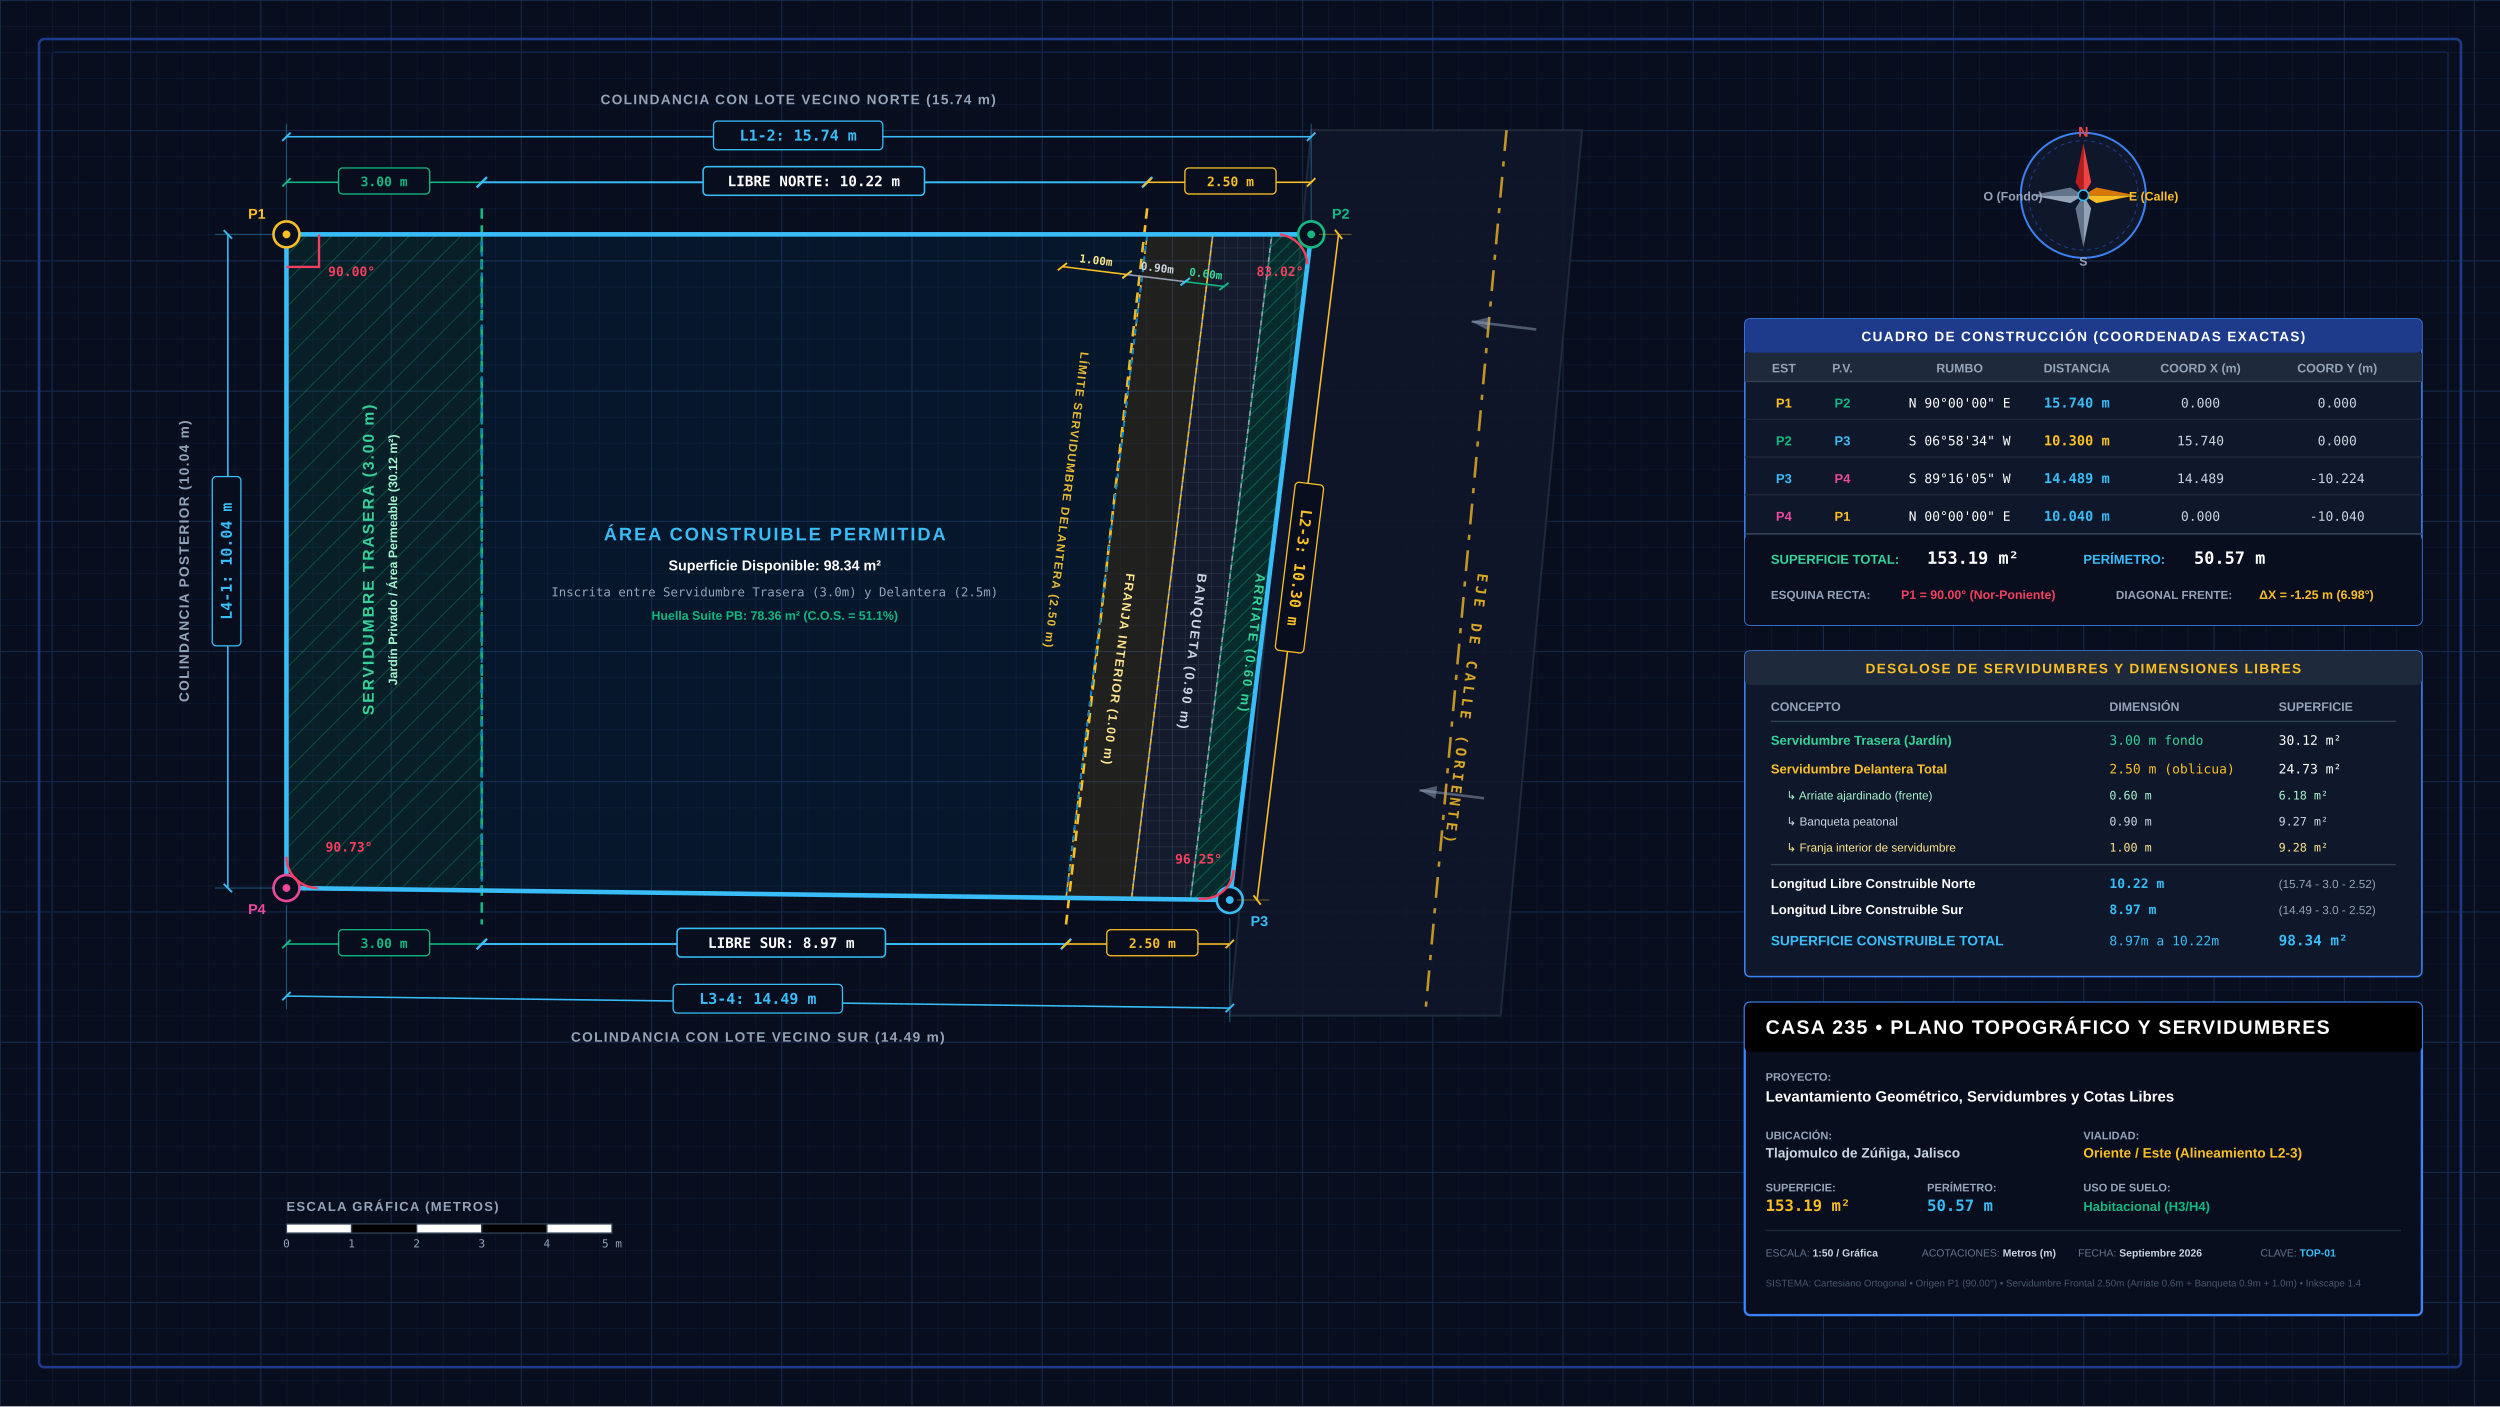
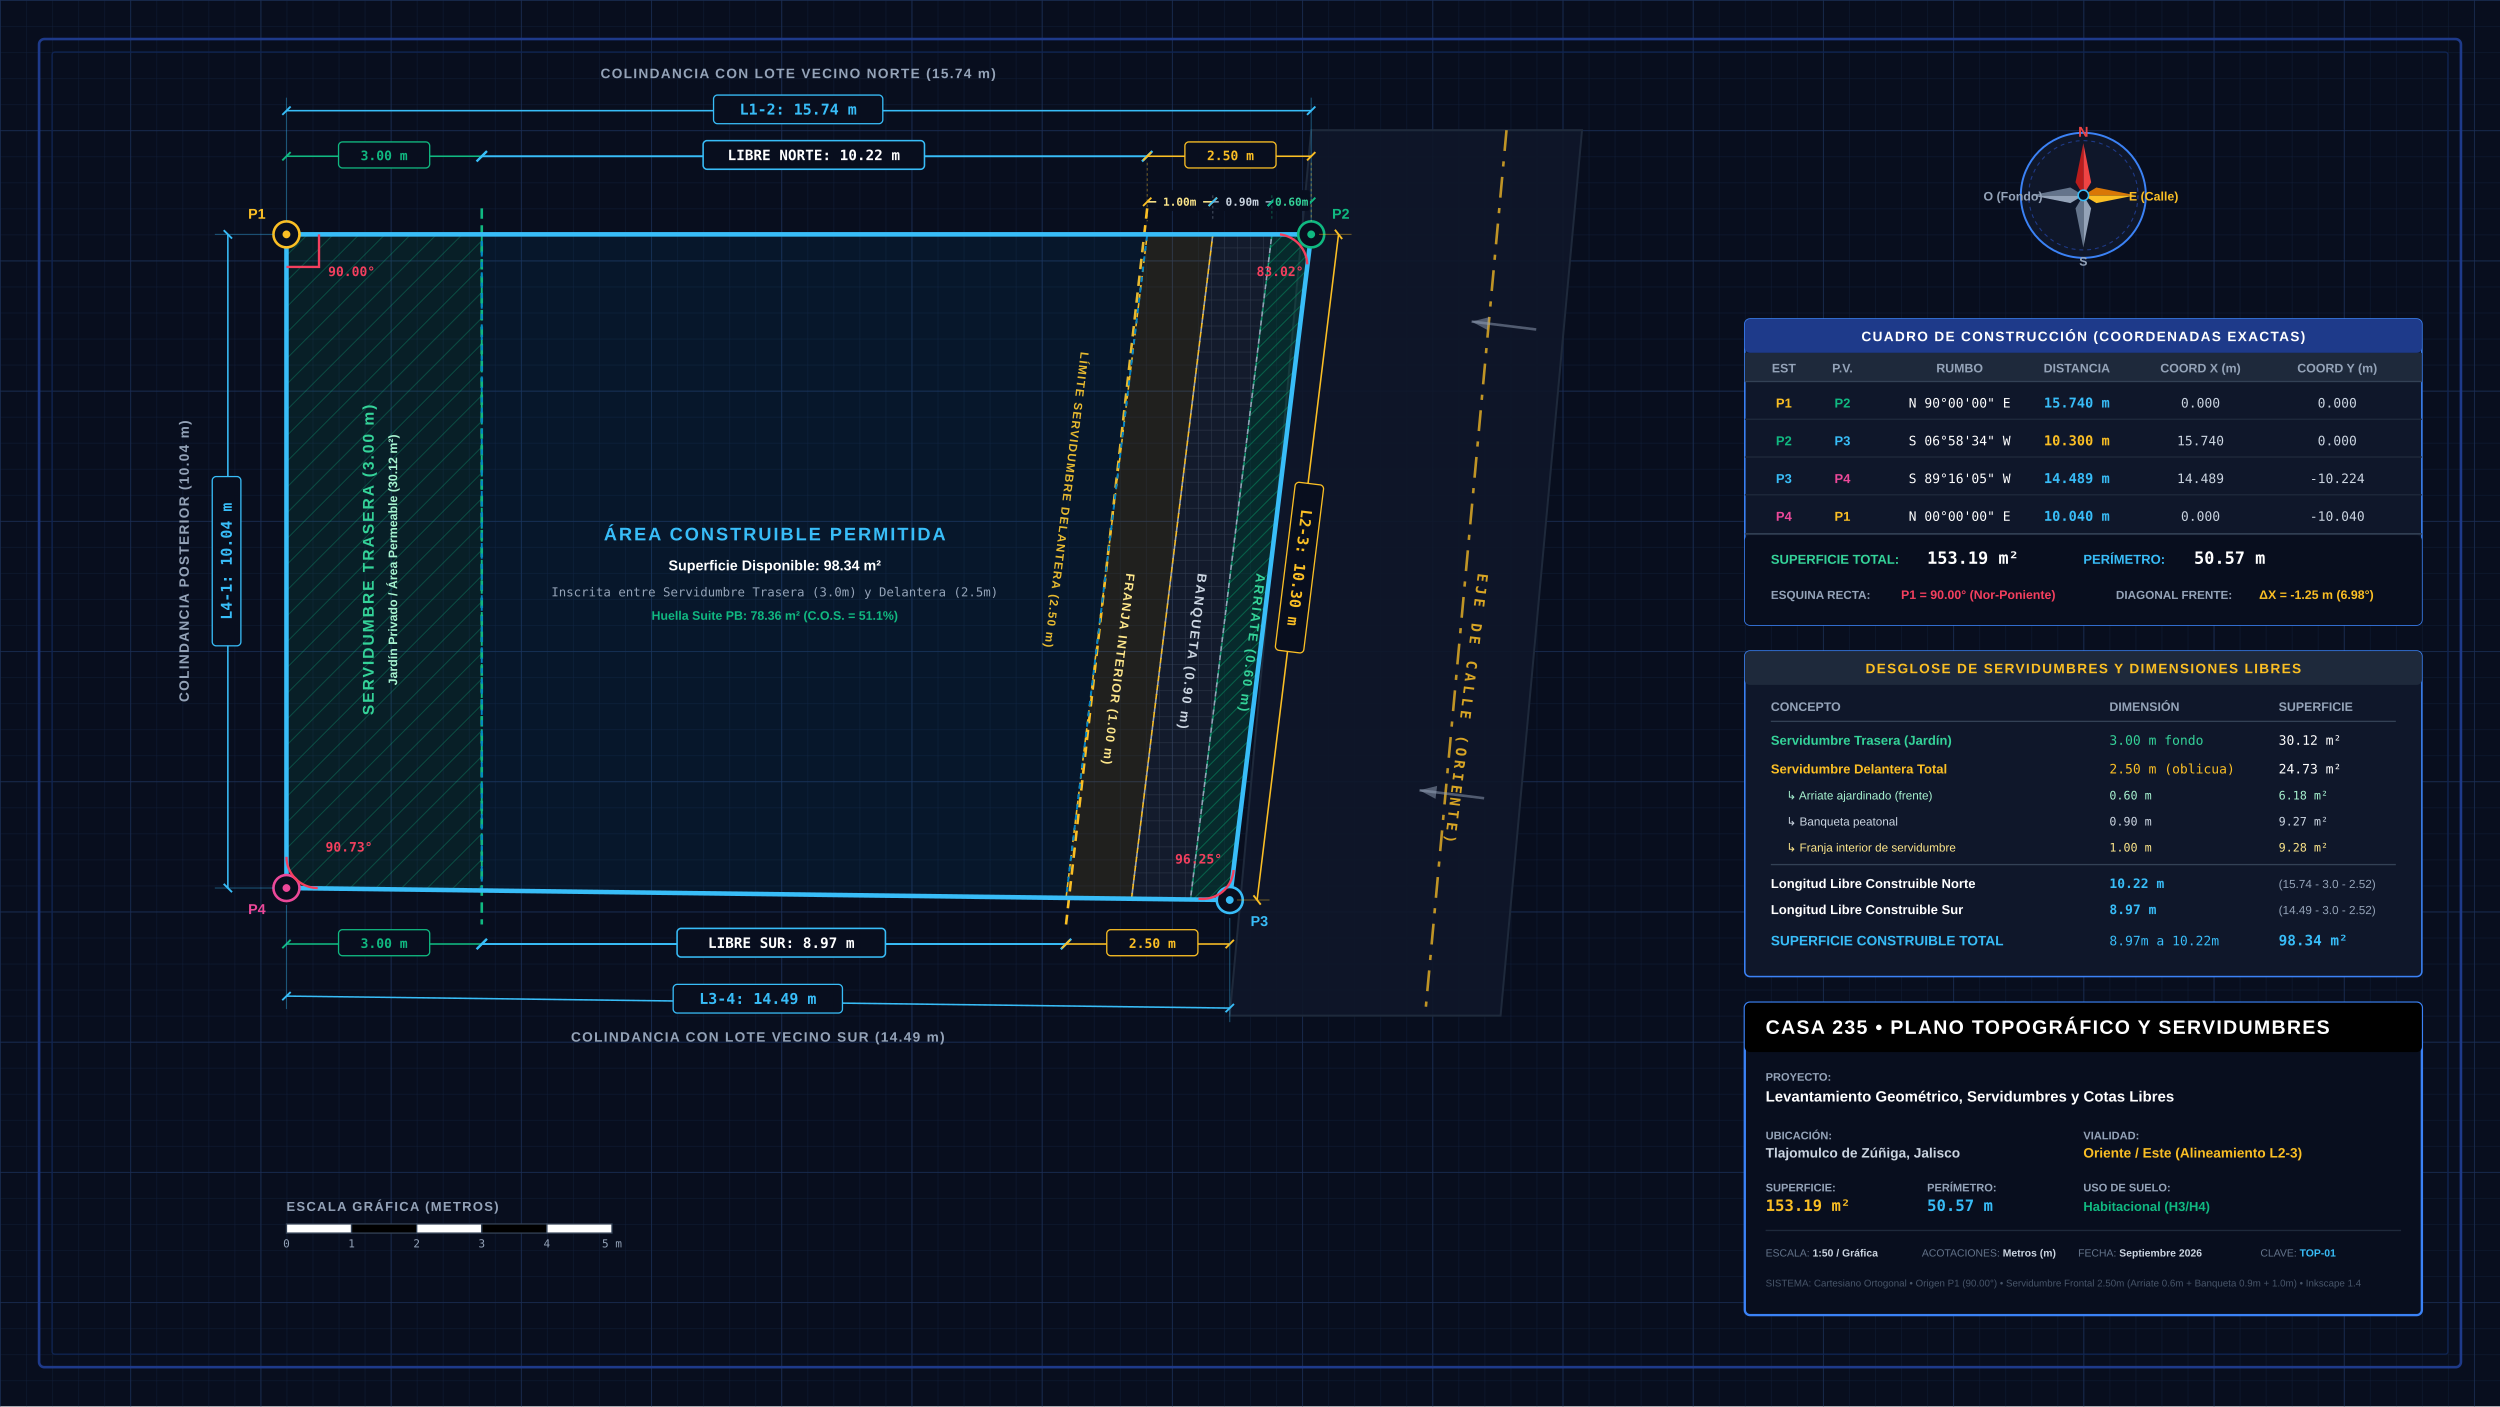
<svg xmlns="http://www.w3.org/2000/svg" version="1.1" id="plano-topografico-casa235-calibrado" viewBox="0 0 1920 1080" width="1920" height="1080" style="font-family: 'Plus Jakarta Sans', 'Segoe UI', Arial, sans-serif;">
  <defs>
    <pattern id="cadGridFine" width="20" height="20" patternUnits="userSpaceOnUse">
      <path d="M 20 0 L 0 0 0 20" fill="none" stroke="#13203c" stroke-width="0.6" />
    </pattern>
    <pattern id="cadGridMajor" width="100" height="100" patternUnits="userSpaceOnUse">
      <path d="M 100 0 L 0 0 0 100" fill="none" stroke="#1c2f57" stroke-width="1" />
    </pattern>
    <pattern id="hatchGreenClean" width="14" height="14" patternTransform="rotate(45 0 0)" patternUnits="userSpaceOnUse">
      <line x1="0" y1="0" x2="0" y2="14" stroke="#10b981" stroke-width="1.2" stroke-opacity="0.35" />
    </pattern>
    <pattern id="hatchArriateClean" width="8" height="8" patternTransform="rotate(45 0 0)" patternUnits="userSpaceOnUse">
      <line x1="0" y1="0" x2="0" y2="8" stroke="#059669" stroke-width="1.5" stroke-opacity="0.6" />
    </pattern>
    <pattern id="hatchBanquetaClean" width="10" height="10" patternUnits="userSpaceOnUse">
      <path d="M 10 0 L 0 0 0 10" fill="none" stroke="#94a3b8" stroke-width="0.8" stroke-opacity="0.4" />
    </pattern>
    <marker id="tickCad" viewBox="0 0 12 12" refX="6" refY="6" markerWidth="8" markerHeight="8" orient="auto">
      <line x1="2" y1="10" x2="10" y2="2" stroke="#38bdf8" stroke-width="1.8" />
    </marker>
    <marker id="tickGold" viewBox="0 0 12 12" refX="6" refY="6" markerWidth="8" markerHeight="8" orient="auto">
      <line x1="2" y1="10" x2="10" y2="2" stroke="#fbbf24" stroke-width="1.8" />
    </marker>
    <marker id="tickGreen" viewBox="0 0 12 12" refX="6" refY="6" markerWidth="8" markerHeight="8" orient="auto">
      <line x1="2" y1="10" x2="10" y2="2" stroke="#10b981" stroke-width="1.8" />
    </marker>
  </defs>
  <g id="layer-grid">
    <rect width="1920" height="1080" fill="#080e1e" />
    <rect width="1920" height="1080" fill="url(#cadGridFine)" />
    <rect width="1920" height="1080" fill="url(#cadGridMajor)" />
    <rect x="30" y="30" width="1860" height="1020" fill="none" stroke="#1e3a8a" stroke-width="2" rx="4" />
    <rect x="40" y="40" width="1840" height="1000" fill="none" stroke="#0f2452" stroke-width="1" rx="2" />
  </g>
  <g id="layer-street">
    <polygon points="1007,100 1215,100 1152.45,780 944.45,780" fill="#0f172a" fill-opacity="0.9" stroke="#1e293b" stroke-width="1.5" />
    <line x1="1157" y1="100" x2="1094.45" y2="780" stroke="#fbbf24" stroke-width="2" stroke-dasharray="16,8,4,8" stroke-opacity="0.75" />
    <text x="1135" y="440" font-size="11" font-weight="900" font-family="'JetBrains Mono', monospace" fill="#fbbf24" fill-opacity="0.85" transform="rotate(97, 1135, 440)" letter-spacing="3">EJE DE CALLE (ORIENTE)</text>
    <g transform="translate(1155, 250) rotate(97)">
      <line x1="0" y1="-25" x2="0" y2="25" stroke="#94a3b8" stroke-width="2" stroke-opacity="0.5" />
      <polygon points="0,25 -5,12 5,12" fill="#94a3b8" fill-opacity="0.5" />
    </g>
    <g transform="translate(1115, 610) rotate(97)">
      <line x1="0" y1="-25" x2="0" y2="25" stroke="#94a3b8" stroke-width="2" stroke-opacity="0.5" />
      <polygon points="0,25 -5,12 5,12" fill="#94a3b8" fill-opacity="0.5" />
    </g>
  </g>
  <g id="layer-front-easement">
    <polygon points="976.80,180 1007.0,180 944.45,691.20 914.25,690.80" fill="url(#hatchArriateClean)" />
    <polygon points="976.80,180 1007.0,180 944.45,691.20 914.25,690.80" fill="#065f46" fill-opacity="0.35" stroke="#10b981" stroke-width="1.2" stroke-dasharray="4,3" />
    <text x="965" y="440" font-size="10" font-weight="900" fill="#34d399" transform="rotate(97, 965, 440)" letter-spacing="1.5">ARRIATE (0.60 m)</text>
    <polygon points="931.45,180 976.80,180 914.25,690.80 869.00,690.25" fill="url(#hatchBanquetaClean)" />
    <polygon points="931.45,180 976.80,180 914.25,690.80 869.00,690.25" fill="#1e293b" fill-opacity="0.5" stroke="#94a3b8" stroke-width="1.2" stroke-dasharray="4,3" />
    <text x="920" y="440" font-size="10" font-weight="900" fill="#cbd5e1" transform="rotate(97, 920, 440)" letter-spacing="1.5">BANQUETA (0.90 m)</text>
    <polygon points="881.05,180 931.45,180 869.00,690.25 818.70,689.60" fill="#fbbf24" fill-opacity="0.1" stroke="#fbbf24" stroke-width="1.2" stroke-dasharray="4,3" />
    <text x="865" y="440" font-size="9.5" font-weight="800" fill="#fde68a" transform="rotate(97, 865, 440)" letter-spacing="1">FRANJA INTERIOR (1.00 m)</text>
    <line x1="881.05" y1="160" x2="818.70" y2="710" stroke="#fbbf24" stroke-width="2" stroke-dasharray="8,5" />
    <text x="830" y="270" font-size="9" font-weight="900" fill="#fbbf24" transform="rotate(97, 830, 270)" letter-spacing="1">LÍMITE SERVIDUMBRE DELANTERA (2.50 m)</text>
  </g>
  <g id="layer-back-easement">
    <polygon points="220,180 370,180 370,683.90 220,682.00" fill="url(#hatchGreenClean)" />
    <polygon points="220,180 370,180 370,683.90 220,682.00" fill="#10b981" fill-opacity="0.1" stroke="#10b981" stroke-width="1.5" stroke-dasharray="6,4" />
    <line x1="370" y1="160" x2="370" y2="710" stroke="#10b981" stroke-width="2" stroke-dasharray="8,5" />
    <g transform="translate(295, 430) rotate(-90)">
      <text x="0" y="-8" font-size="12" font-weight="900" fill="#34d399" text-anchor="middle" letter-spacing="1.5">SERVIDUMBRE TRASERA (3.00 m)</text>
      <text x="0" y="10" font-size="9.5" font-weight="600" fill="#a7f3d0" text-anchor="middle">Jardín Privado / Área Permeable (30.12 m²)</text>
    </g>
  </g>
  <g id="layer-buildable">
    <polygon points="370,180 881.05,180 818.70,689.60 370,683.90" fill="#0284c7" fill-opacity="0.08" stroke="#0284c7" stroke-width="1.5" stroke-dasharray="4,4" />
    <g transform="translate(595, 430)">
      <text x="0" y="-15" font-size="14" font-weight="900" fill="#38bdf8" text-anchor="middle" letter-spacing="1.5">ÁREA CONSTRUIBLE PERMITIDA</text>
      <text x="0" y="8" font-size="11" font-weight="700" fill="#ffffff" text-anchor="middle">Superficie Disponible: 98.34 m²</text>
      <text x="0" y="28" font-size="9.5" font-family="'JetBrains Mono', monospace" fill="#94a3b8" text-anchor="middle">Inscrita entre Servidumbre Trasera (3.0m) y Delantera (2.5m)</text>
      <text x="0" y="46" font-size="9.5" font-weight="700" fill="#10b981" text-anchor="middle">Huella Suite PB: 78.36 m² (C.O.S. = 51.1%)</text>
    </g>
  </g>
  <g id="layer-property-line">
    <polygon points="220,180 1007.0,180 944.45,691.20 220,682.00" fill="none" stroke="#38bdf8" stroke-width="3.5" stroke-linejoin="round" />
    <g transform="translate(220, 180)">
      <circle cx="0" cy="0" r="10" fill="#080e1e" stroke="#fbbf24" stroke-width="2" />
      <circle cx="0" cy="0" r="3" fill="#fbbf24" />
      <text x="-16" y="-12" font-size="11" font-weight="900" fill="#fbbf24" text-anchor="end">P1</text>
      <path d="M 0 25 L 25 25 L 25 0" fill="none" stroke="#f43f5e" stroke-width="1.8" />
      <text x="32" y="32" font-size="10" font-weight="900" font-family="'JetBrains Mono', monospace" fill="#f43f5e">90.00°</text>
    </g>
    <g transform="translate(1007.0, 180)">
      <circle cx="0" cy="0" r="10" fill="#080e1e" stroke="#10b981" stroke-width="2" />
      <circle cx="0" cy="0" r="3" fill="#10b981" />
      <text x="16" y="-12" font-size="11" font-weight="900" fill="#10b981">P2</text>
      <path d="M -24 0 A 24 24 0 0 1 -3 23" fill="none" stroke="#f43f5e" stroke-width="1.8" />
      <text x="-42" y="32" font-size="10" font-weight="900" font-family="'JetBrains Mono', monospace" fill="#f43f5e">83.02°</text>
    </g>
    <g transform="translate(944.45, 691.20)">
      <circle cx="0" cy="0" r="10" fill="#080e1e" stroke="#38bdf8" stroke-width="2" />
      <circle cx="0" cy="0" r="3" fill="#38bdf8" />
      <text x="16" y="20" font-size="11" font-weight="900" fill="#38bdf8">P3</text>
      <path d="M 3 -23 A 24 24 0 0 1 -24 -1" fill="none" stroke="#f43f5e" stroke-width="1.8" />
      <text x="-42" y="-28" font-size="10" font-weight="900" font-family="'JetBrains Mono', monospace" fill="#f43f5e">96.25°</text>
    </g>
    <g transform="translate(220, 682.00)">
      <circle cx="0" cy="0" r="10" fill="#080e1e" stroke="#ec4899" stroke-width="2" />
      <circle cx="0" cy="0" r="3" fill="#ec4899" />
      <text x="-16" y="20" font-size="11" font-weight="900" fill="#ec4899" text-anchor="end">P4</text>
      <path d="M 24 0 A 24 24 0 0 1 0 -24" fill="none" stroke="#f43f5e" stroke-width="1.8" />
      <text x="30" y="-28" font-size="10" font-weight="900" font-family="'JetBrains Mono', monospace" fill="#f43f5e">90.73°</text>
    </g>
  </g>
  <g id="layer-dimensions">
-     <line x1="220" y1="105" x2="1007" y2="105" stroke="#38bdf8" stroke-width="1.2" marker-start="url(#tickCad)" marker-end="url(#tickCad)" />
-     <line x1="220" y1="170" x2="220" y2="95" stroke="#38bdf8" stroke-width="0.8" stroke-opacity="0.4" />
-     <line x1="1007" y1="170" x2="1007" y2="95" stroke="#38bdf8" stroke-width="0.8" stroke-opacity="0.4" />
-     <rect x="548" y="93" width="130" height="22" rx="3" fill="#080e1e" stroke="#38bdf8" stroke-width="1" />
-     <text x="613" y="108" font-size="11.5" font-weight="900" font-family="'JetBrains Mono', monospace" fill="#38bdf8" text-anchor="middle">L1-2: 15.74 m</text>
-     <text x="613" y="80" font-size="10.5" font-weight="700" fill="#94a3b8" text-anchor="middle" letter-spacing="1">COLINDANCIA CON LOTE VECINO NORTE (15.74 m)</text>
-     <g transform="translate(0, 140)">
+     <line x1="220" y1="85" x2="1007" y2="85" stroke="#38bdf8" stroke-width="1.2" marker-start="url(#tickCad)" marker-end="url(#tickCad)" />
+     <line x1="220" y1="170" x2="220" y2="75" stroke="#38bdf8" stroke-width="0.8" stroke-opacity="0.4" />
+     <line x1="1007" y1="170" x2="1007" y2="75" stroke="#38bdf8" stroke-width="0.8" stroke-opacity="0.4" />
+     <rect x="548" y="73" width="130" height="22" rx="3" fill="#080e1e" stroke="#38bdf8" stroke-width="1" />
+     <text x="613" y="88" font-size="11.5" font-weight="900" font-family="'JetBrains Mono', monospace" fill="#38bdf8" text-anchor="middle">L1-2: 15.74 m</text>
+     <text x="613" y="60" font-size="10.5" font-weight="700" fill="#94a3b8" text-anchor="middle" letter-spacing="1">COLINDANCIA CON LOTE VECINO NORTE (15.74 m)</text>
+     <g transform="translate(0, 120)">
      <line x1="220" y1="0" x2="370" y2="0" stroke="#10b981" stroke-width="1.2" marker-start="url(#tickGreen)" marker-end="url(#tickGreen)" />
      <rect x="260" y="-11" width="70" height="20" rx="3" fill="#080e1e" stroke="#10b981" stroke-width="1" />
      <text x="295" y="3" font-size="10" font-weight="900" font-family="'JetBrains Mono', monospace" fill="#10b981" text-anchor="middle">3.00 m</text>
      <line x1="370" y1="0" x2="881.05" y2="0" stroke="#38bdf8" stroke-width="1.5" marker-start="url(#tickCad)" marker-end="url(#tickCad)" />
      <rect x="540" y="-12" width="170" height="22" rx="3" fill="#080e1e" stroke="#38bdf8" stroke-width="1.2" />
      <text x="625" y="3" font-size="11" font-weight="900" font-family="'JetBrains Mono', monospace" fill="#ffffff" text-anchor="middle">LIBRE NORTE: 10.22 m</text>
      <line x1="881.05" y1="0" x2="1007" y2="0" stroke="#fbbf24" stroke-width="1.2" marker-start="url(#tickGold)" marker-end="url(#tickGold)" />
      <rect x="910" y="-11" width="70" height="20" rx="3" fill="#080e1e" stroke="#fbbf24" stroke-width="1" />
      <text x="945" y="3" font-size="10" font-weight="900" font-family="'JetBrains Mono', monospace" fill="#fbbf24" text-anchor="middle">2.50 m</text>
+     </g>
+     <g transform="translate(0, 155)">
+       <line x1="881.05" y1="-30" x2="881.05" y2="15" stroke="#fbbf24" stroke-width="0.7" stroke-dasharray="2,2" stroke-opacity="0.5" />
+       <line x1="931.45" y1="-5" x2="931.45" y2="15" stroke="#94a3b8" stroke-width="0.7" stroke-dasharray="2,2" stroke-opacity="0.5" />
+       <line x1="976.80" y1="-5" x2="976.80" y2="15" stroke="#10b981" stroke-width="0.7" stroke-dasharray="2,2" stroke-opacity="0.5" />
+       <line x1="1007.00" y1="-30" x2="1007.00" y2="15" stroke="#fbbf24" stroke-width="0.7" stroke-dasharray="2,2" stroke-opacity="0.5" />
+       <line x1="881.05" y1="0" x2="931.45" y2="0" stroke="#fde68a" stroke-width="1.2" marker-start="url(#tickGold)" marker-end="url(#tickGold)" />
+       <rect x="888" y="-9" width="36" height="16" rx="2" fill="#080e1e" />
+       <text x="906" y="3" font-size="8.5" font-weight="900" font-family="'JetBrains Mono', monospace" fill="#fde68a" text-anchor="middle">1.00m</text>
+       <line x1="931.45" y1="0" x2="976.80" y2="0" stroke="#94a3b8" stroke-width="1.2" marker-start="url(#tickCad)" marker-end="url(#tickCad)" />
+       <rect x="936" y="-9" width="36" height="16" rx="2" fill="#080e1e" />
+       <text x="954" y="3" font-size="8.5" font-weight="900" font-family="'JetBrains Mono', monospace" fill="#cbd5e1" text-anchor="middle">0.90m</text>
+       <line x1="976.80" y1="0" x2="1007.00" y2="0" stroke="#10b981" stroke-width="1.2" marker-start="url(#tickGreen)" marker-end="url(#tickGreen)" />
+       <rect x="978" y="-9" width="28" height="16" rx="2" fill="#080e1e" />
+       <text x="992" y="3" font-size="8.5" font-weight="900" font-family="'JetBrains Mono', monospace" fill="#34d399" text-anchor="middle">0.60m</text>
    </g>
    <g transform="translate(0, 725)">
      <line x1="220" y1="0" x2="370" y2="0" stroke="#10b981" stroke-width="1.2" marker-start="url(#tickGreen)" marker-end="url(#tickGreen)" />
      <rect x="260" y="-11" width="70" height="20" rx="3" fill="#080e1e" stroke="#10b981" stroke-width="1" />
      <text x="295" y="3" font-size="10" font-weight="900" font-family="'JetBrains Mono', monospace" fill="#10b981" text-anchor="middle">3.00 m</text>
      <line x1="370" y1="0" x2="818.70" y2="0" stroke="#38bdf8" stroke-width="1.5" marker-start="url(#tickCad)" marker-end="url(#tickCad)" />
      <rect x="520" y="-12" width="160" height="22" rx="3" fill="#080e1e" stroke="#38bdf8" stroke-width="1.2" />
      <text x="600" y="3" font-size="11" font-weight="900" font-family="'JetBrains Mono', monospace" fill="#ffffff" text-anchor="middle">LIBRE SUR: 8.97 m</text>
      <line x1="818.70" y1="0" x2="944.45" y2="0" stroke="#fbbf24" stroke-width="1.2" marker-start="url(#tickGold)" marker-end="url(#tickGold)" />
      <rect x="850" y="-11" width="70" height="20" rx="3" fill="#080e1e" stroke="#fbbf24" stroke-width="1" />
      <text x="885" y="3" font-size="10" font-weight="900" font-family="'JetBrains Mono', monospace" fill="#fbbf24" text-anchor="middle">2.50 m</text>
    </g>
    <line x1="220" y1="765" x2="944.45" y2="774.2" stroke="#38bdf8" stroke-width="1.2" marker-start="url(#tickCad)" marker-end="url(#tickCad)" />
    <line x1="220" y1="695" x2="220" y2="775" stroke="#38bdf8" stroke-width="0.8" stroke-opacity="0.4" />
    <line x1="944.45" y1="705" x2="944.45" y2="785" stroke="#38bdf8" stroke-width="0.8" stroke-opacity="0.4" />
    <rect x="517" y="756" width="130" height="22" rx="3" fill="#080e1e" stroke="#38bdf8" stroke-width="1" />
    <text x="582" y="771" font-size="11.5" font-weight="900" font-family="'JetBrains Mono', monospace" fill="#38bdf8" text-anchor="middle">L3-4: 14.49 m</text>
    <text x="582" y="800" font-size="10.5" font-weight="700" fill="#94a3b8" text-anchor="middle" letter-spacing="1">COLINDANCIA CON LOTE VECINO SUR (14.49 m)</text>
    <line x1="175" y1="180" x2="175" y2="682.00" stroke="#38bdf8" stroke-width="1.2" marker-start="url(#tickCad)" marker-end="url(#tickCad)" />
    <line x1="210" y1="180" x2="165" y2="180" stroke="#38bdf8" stroke-width="0.8" stroke-opacity="0.4" />
    <line x1="210" y1="682.00" x2="165" y2="682.00" stroke="#38bdf8" stroke-width="0.8" stroke-opacity="0.4" />
    <rect x="110" y="419" width="130" height="22" rx="3" fill="#080e1e" stroke="#38bdf8" stroke-width="1" transform="rotate(-90, 175, 431)" />
    <text x="175" y="434" font-size="11.5" font-weight="900" font-family="'JetBrains Mono', monospace" fill="#38bdf8" text-anchor="middle" transform="rotate(-90, 175, 431)">L4-1: 10.04 m</text>
    <text x="145" y="431" font-size="10.5" font-weight="700" fill="#94a3b8" text-anchor="middle" transform="rotate(-90, 145, 431)" letter-spacing="1">COLINDANCIA POSTERIOR (10.04 m)</text>
    <line x1="1028" y1="180" x2="965.45" y2="691.20" stroke="#fbbf24" stroke-width="1.2" marker-start="url(#tickGold)" marker-end="url(#tickGold)" />
    <line x1="1013" y1="180" x2="1038" y2="180" stroke="#fbbf24" stroke-width="0.8" stroke-opacity="0.4" />
    <line x1="950" y1="691.20" x2="975" y2="691.20" stroke="#fbbf24" stroke-width="0.8" stroke-opacity="0.4" />
    <rect x="932" y="423.8" width="130" height="22" rx="3" fill="#080e1e" stroke="#fbbf24" stroke-width="1" transform="rotate(97, 997, 435.8)" />
    <text x="997" y="438.8" font-size="11.5" font-weight="900" font-family="'JetBrains Mono', monospace" fill="#fbbf24" text-anchor="middle" transform="rotate(97, 997, 435.8)">L2-3: 10.30 m</text>
-     <g transform="translate(940, 220) rotate(7)">
-       <line x1="0" y1="0" x2="-30" y2="0" stroke="#10b981" stroke-width="1.2" marker-start="url(#tickGreen)" marker-end="url(#tickGreen)" />
-       <text x="-15" y="-5" font-size="8.5" font-weight="900" font-family="'JetBrains Mono', monospace" fill="#34d399" text-anchor="middle">0.60m</text>
-       <line x1="-30" y1="0" x2="-75" y2="0" stroke="#94a3b8" stroke-width="1.2" marker-start="url(#tickCad)" marker-end="url(#tickCad)" />
-       <text x="-52.5" y="-5" font-size="8.5" font-weight="900" font-family="'JetBrains Mono', monospace" fill="#cbd5e1" text-anchor="middle">0.90m</text>
-       <line x1="-75" y1="0" x2="-125" y2="0" stroke="#fbbf24" stroke-width="1.2" marker-start="url(#tickGold)" marker-end="url(#tickGold)" />
-       <text x="-100" y="-5" font-size="8.5" font-weight="900" font-family="'JetBrains Mono', monospace" fill="#fde68a" text-anchor="middle">1.00m</text>
-     </g>
  </g>
  <g id="layer-titleblock">
    <g transform="translate(1600, 150)">
      <circle cx="0" cy="0" r="48" fill="#0f172a" stroke="#3b82f6" stroke-width="1.5" />
      <circle cx="0" cy="0" r="42" fill="none" stroke="#1e3a8a" stroke-width="0.8" stroke-dasharray="3,3" />
      <polygon points="0,-40 6,-10 0,0" fill="#ef4444" />
      <polygon points="0,-40 -6,-10 0,0" fill="#b91c1c" />
      <polygon points="0,40 6,10 0,0" fill="#94a3b8" />
      <polygon points="0,40 -6,10 0,0" fill="#64748b" />
      <polygon points="40,0 10,6 0,0" fill="#fbbf24" />
      <polygon points="40,0 10,-6 0,0" fill="#d97706" />
      <polygon points="-40,0 -10,6 0,0" fill="#94a3b8" />
      <polygon points="-40,0 -10,-6 0,0" fill="#64748b" />
      <circle cx="0" cy="0" r="4" fill="#080e1e" stroke="#38bdf8" stroke-width="1.2" />
      <text x="0" y="-45" font-size="11" font-weight="900" fill="#ef4444" text-anchor="middle">N</text>
      <text x="0" y="54" font-size="9.5" font-weight="800" fill="#94a3b8" text-anchor="middle">S</text>
      <text x="54" y="4" font-size="9.5" font-weight="900" fill="#fbbf24" text-anchor="middle">E (Calle)</text>
      <text x="-54" y="4" font-size="9.5" font-weight="800" fill="#94a3b8" text-anchor="middle">O (Fondo)</text>
    </g>
    <g transform="translate(1340, 245)">
      <rect x="0" y="0" width="520" height="235" rx="4" fill="#0f172a" stroke="#3b82f6" stroke-width="1.2" />
      <rect x="0" y="0" width="520" height="26" rx="4" fill="#1e3a8a" />
      <text x="260" y="17" font-size="10.5" font-weight="900" fill="#ffffff" text-anchor="middle" letter-spacing="1">CUADRO DE CONSTRUCCIÓN (COORDENADAS EXACTAS)</text>
      <rect x="0" y="26" width="520" height="22" fill="#1e293b" />
      <text x="30" y="41" font-size="9.5" font-weight="800" fill="#94a3b8" text-anchor="middle">EST</text>
      <text x="75" y="41" font-size="9.5" font-weight="800" fill="#94a3b8" text-anchor="middle">P.V.</text>
      <text x="165" y="41" font-size="9.5" font-weight="800" fill="#94a3b8" text-anchor="middle">RUMBO</text>
      <text x="255" y="41" font-size="9.5" font-weight="800" fill="#94a3b8" text-anchor="middle">DISTANCIA</text>
      <text x="350" y="41" font-size="9.5" font-weight="800" fill="#94a3b8" text-anchor="middle">COORD X (m)</text>
      <text x="455" y="41" font-size="9.5" font-weight="800" fill="#94a3b8" text-anchor="middle">COORD Y (m)</text>
      <line x1="0" y1="48" x2="520" y2="48" stroke="#334155" stroke-width="1" />
      <text x="30" y="68" font-size="10" font-weight="900" fill="#fbbf24" text-anchor="middle">P1</text>
      <text x="75" y="68" font-size="10" font-weight="900" fill="#10b981" text-anchor="middle">P2</text>
      <text x="165" y="68" font-size="10" font-family="'JetBrains Mono', monospace" fill="#ffffff" text-anchor="middle">N 90°00'00" E</text>
      <text x="255" y="68" font-size="10.5" font-weight="800" font-family="'JetBrains Mono', monospace" fill="#38bdf8" text-anchor="middle">15.740 m</text>
      <text x="350" y="68" font-size="10" font-family="'JetBrains Mono', monospace" fill="#cbd5e1" text-anchor="middle">0.000</text>
      <text x="455" y="68" font-size="10" font-family="'JetBrains Mono', monospace" fill="#cbd5e1" text-anchor="middle">0.000</text>
      <line x1="0" y1="77" x2="520" y2="77" stroke="#1e293b" stroke-width="1" />
      <text x="30" y="97" font-size="10" font-weight="900" fill="#10b981" text-anchor="middle">P2</text>
      <text x="75" y="97" font-size="10" font-weight="900" fill="#38bdf8" text-anchor="middle">P3</text>
      <text x="165" y="97" font-size="10" font-family="'JetBrains Mono', monospace" fill="#ffffff" text-anchor="middle">S 06°58'34" W</text>
      <text x="255" y="97" font-size="10.5" font-weight="800" font-family="'JetBrains Mono', monospace" fill="#fbbf24" text-anchor="middle">10.300 m</text>
      <text x="350" y="97" font-size="10" font-family="'JetBrains Mono', monospace" fill="#cbd5e1" text-anchor="middle">15.740</text>
      <text x="455" y="97" font-size="10" font-family="'JetBrains Mono', monospace" fill="#cbd5e1" text-anchor="middle">0.000</text>
      <line x1="0" y1="106" x2="520" y2="106" stroke="#1e293b" stroke-width="1" />
      <text x="30" y="126" font-size="10" font-weight="900" fill="#38bdf8" text-anchor="middle">P3</text>
      <text x="75" y="126" font-size="10" font-weight="900" fill="#ec4899" text-anchor="middle">P4</text>
      <text x="165" y="126" font-size="10" font-family="'JetBrains Mono', monospace" fill="#ffffff" text-anchor="middle">S 89°16'05" W</text>
      <text x="255" y="126" font-size="10.5" font-weight="800" font-family="'JetBrains Mono', monospace" fill="#38bdf8" text-anchor="middle">14.489 m</text>
      <text x="350" y="126" font-size="10" font-family="'JetBrains Mono', monospace" fill="#cbd5e1" text-anchor="middle">14.489</text>
      <text x="455" y="126" font-size="10" font-family="'JetBrains Mono', monospace" fill="#cbd5e1" text-anchor="middle">-10.224</text>
      <line x1="0" y1="135" x2="520" y2="135" stroke="#1e293b" stroke-width="1" />
      <text x="30" y="155" font-size="10" font-weight="900" fill="#ec4899" text-anchor="middle">P4</text>
      <text x="75" y="155" font-size="10" font-weight="900" fill="#fbbf24" text-anchor="middle">P1</text>
      <text x="165" y="155" font-size="10" font-family="'JetBrains Mono', monospace" fill="#ffffff" text-anchor="middle">N 00°00'00" E</text>
      <text x="255" y="155" font-size="10.5" font-weight="800" font-family="'JetBrains Mono', monospace" fill="#38bdf8" text-anchor="middle">10.040 m</text>
      <text x="350" y="155" font-size="10" font-family="'JetBrains Mono', monospace" fill="#cbd5e1" text-anchor="middle">0.000</text>
      <text x="455" y="155" font-size="10" font-family="'JetBrains Mono', monospace" fill="#cbd5e1" text-anchor="middle">-10.040</text>
      <line x1="0" y1="165" x2="520" y2="165" stroke="#334155" stroke-width="1.2" />
      <rect x="0" y="166" width="520" height="69" fill="#080e1e" rx="4" />
      <text x="20" y="188" font-size="10" font-weight="900" fill="#34d399">SUPERFICIE TOTAL:</text>
      <text x="140" y="188" font-size="13" font-weight="900" font-family="'JetBrains Mono', monospace" fill="#ffffff">153.19 m²</text>
      <text x="260" y="188" font-size="10" font-weight="900" fill="#38bdf8">PERÍMETRO:</text>
      <text x="345" y="188" font-size="13" font-weight="900" font-family="'JetBrains Mono', monospace" fill="#ffffff">50.57 m</text>
      <text x="20" y="215" font-size="9" font-weight="700" fill="#94a3b8">ESQUINA RECTA:</text>
      <text x="120" y="215" font-size="9.5" font-weight="800" fill="#f43f5e">P1 = 90.00° (Nor-Poniente)</text>
      <text x="285" y="215" font-size="9" font-weight="700" fill="#94a3b8">DIAGONAL FRENTE:</text>
      <text x="395" y="215" font-size="9.5" font-weight="800" fill="#fbbf24">ΔX = -1.25 m (6.98°)</text>
    </g>
    <g transform="translate(1340, 500)">
      <rect x="0" y="0" width="520" height="250" rx="4" fill="#0f172a" stroke="#3b82f6" stroke-width="1.2" />
      <rect x="0" y="0" width="520" height="26" rx="4" fill="#1e293b" />
      <text x="260" y="17" font-size="10.5" font-weight="900" fill="#fbbf24" text-anchor="middle" letter-spacing="1">DESGLOSE DE SERVIDUMBRES Y DIMENSIONES LIBRES</text>
      <g transform="translate(20, 46)">
        <text x="0" y="0" font-size="9.5" font-weight="800" fill="#94a3b8">CONCEPTO</text>
        <text x="260" y="0" font-size="9.5" font-weight="800" fill="#94a3b8">DIMENSIÓN</text>
        <text x="390" y="0" font-size="9.5" font-weight="800" fill="#94a3b8">SUPERFICIE</text>
        <line x1="0" y1="8" x2="480" y2="8" stroke="#334155" stroke-width="1" />
        <text x="0" y="26" font-size="10" font-weight="700" fill="#34d399">Servidumbre Trasera (Jardín)</text>
        <text x="260" y="26" font-size="10" font-family="'JetBrains Mono', monospace" fill="#34d399">3.00 m fondo</text>
        <text x="390" y="26" font-size="10" font-family="'JetBrains Mono', monospace" fill="#ffffff">30.12 m²</text>
        <text x="0" y="48" font-size="10" font-weight="700" fill="#fbbf24">Servidumbre Delantera Total</text>
        <text x="260" y="48" font-size="10" font-family="'JetBrains Mono', monospace" fill="#fbbf24">2.50 m (oblicua)</text>
        <text x="390" y="48" font-size="10" font-family="'JetBrains Mono', monospace" fill="#ffffff">24.73 m²</text>
        <text x="12" y="68" font-size="9" fill="#a7f3d0">↳ Arriate ajardinado (frente)</text>
        <text x="260" y="68" font-size="9" font-family="'JetBrains Mono', monospace" fill="#a7f3d0">0.60 m</text>
        <text x="390" y="68" font-size="9" font-family="'JetBrains Mono', monospace" fill="#a7f3d0">6.18 m²</text>
        <text x="12" y="88" font-size="9" fill="#cbd5e1">↳ Banqueta peatonal</text>
        <text x="260" y="88" font-size="9" font-family="'JetBrains Mono', monospace" fill="#cbd5e1">0.90 m</text>
        <text x="390" y="88" font-size="9" font-family="'JetBrains Mono', monospace" fill="#cbd5e1">9.27 m²</text>
        <text x="12" y="108" font-size="9" fill="#fde68a">↳ Franja interior de servidumbre</text>
        <text x="260" y="108" font-size="9" font-family="'JetBrains Mono', monospace" fill="#fde68a">1.00 m</text>
        <text x="390" y="108" font-size="9" font-family="'JetBrains Mono', monospace" fill="#fde68a">9.28 m²</text>
        <line x1="0" y1="118" x2="480" y2="118" stroke="#334155" stroke-width="1" />
        <text x="0" y="136" font-size="10" font-weight="800" fill="#ffffff">Longitud Libre Construible Norte</text>
        <text x="260" y="136" font-size="10" font-weight="900" font-family="'JetBrains Mono', monospace" fill="#38bdf8">10.22 m</text>
        <text x="390" y="136" font-size="9" fill="#94a3b8">(15.74 - 3.0 - 2.52)</text>
        <text x="0" y="156" font-size="10" font-weight="800" fill="#ffffff">Longitud Libre Construible Sur</text>
        <text x="260" y="156" font-size="10" font-weight="900" font-family="'JetBrains Mono', monospace" fill="#38bdf8">8.97 m</text>
        <text x="390" y="156" font-size="9" fill="#94a3b8">(14.49 - 3.0 - 2.52)</text>
        <text x="0" y="180" font-size="10.5" font-weight="900" fill="#38bdf8">SUPERFICIE CONSTRUIBLE TOTAL</text>
        <text x="260" y="180" font-size="10" font-family="'JetBrains Mono', monospace" fill="#38bdf8">8.97m a 10.22m</text>
        <text x="390" y="180" font-size="11" font-weight="900" font-family="'JetBrains Mono', monospace" fill="#38bdf8">98.34 m²</text>
      </g>
    </g>
    <g transform="translate(1340, 770)">
      <rect x="0" y="0" width="520" height="240" rx="4" fill="#080e1e" stroke="#3b82f6" stroke-width="1.8" />
      <rect x="0" y="0" width="520" height="38" rx="4" fill="linear-gradient(90deg, #1d4ed8, #0284c7)" />
      <text x="16" y="24" font-size="15" font-weight="900" fill="#ffffff" letter-spacing="1">CASA 235 • PLANO TOPOGRÁFICO Y SERVIDUMBRES</text>
      <g transform="translate(16, 60)">
        <text x="0" y="0" font-size="8.5" font-weight="700" fill="#94a3b8">PROYECTO:</text>
        <text x="0" y="16" font-size="11.5" font-weight="900" fill="#ffffff">Levantamiento Geométrico, Servidumbres y Cotas Libres</text>
      </g>
      <g transform="translate(16, 105)">
        <text x="0" y="0" font-size="8.5" font-weight="700" fill="#94a3b8">UBICACIÓN:</text>
        <text x="0" y="14" font-size="10.5" font-weight="800" fill="#cbd5e1">Tlajomulco de Zúñiga, Jalisco</text>
      </g>
      <g transform="translate(260, 105)">
        <text x="0" y="0" font-size="8.5" font-weight="700" fill="#94a3b8">VIALIDAD:</text>
        <text x="0" y="14" font-size="10.5" font-weight="800" fill="#fbbf24">Oriente / Este (Alineamiento L2-3)</text>
      </g>
      <g transform="translate(16, 145)">
        <text x="0" y="0" font-size="8.5" font-weight="700" fill="#94a3b8">SUPERFICIE:</text>
        <text x="0" y="15" font-size="12" font-weight="900" font-family="'JetBrains Mono', monospace" fill="#fbbf24">153.19 m²</text>
      </g>
      <g transform="translate(140, 145)">
        <text x="0" y="0" font-size="8.5" font-weight="700" fill="#94a3b8">PERÍMETRO:</text>
        <text x="0" y="15" font-size="12" font-weight="900" font-family="'JetBrains Mono', monospace" fill="#38bdf8">50.57 m</text>
      </g>
      <g transform="translate(260, 145)">
        <text x="0" y="0" font-size="8.5" font-weight="700" fill="#94a3b8">USO DE SUELO:</text>
        <text x="0" y="15" font-size="10" font-weight="800" fill="#10b981">Habitacional (H3/H4)</text>
      </g>
      <line x1="16" y1="175" x2="504" y2="175" stroke="#1e293b" stroke-width="1" />
      <g transform="translate(16, 195)">
        <text x="0" y="0" font-size="8" fill="#64748b">ESCALA: <tspan font-weight="bold" fill="#cbd5e1">1:50 / Gráfica</tspan>
        </text>
        <text x="120" y="0" font-size="8" fill="#64748b">ACOTACIONES: <tspan font-weight="bold" fill="#cbd5e1">Metros (m)</tspan>
        </text>
        <text x="240" y="0" font-size="8" fill="#64748b">FECHA: <tspan font-weight="bold" fill="#cbd5e1">Septiembre 2026</tspan>
        </text>
        <text x="380" y="0" font-size="8" fill="#64748b">CLAVE: <tspan font-weight="bold" fill="#38bdf8">TOP-01</tspan>
        </text>
      </g>
      <g transform="translate(16, 218)">
        <text x="0" y="0" font-size="7.5" fill="#475569">SISTEMA: Cartesiano Ortogonal • Origen P1 (90.00°) • Servidumbre Frontal 2.50m (Arriate 0.6m + Banqueta 0.9m + 1.0m) • Inkscape 1.4</text>
      </g>
    </g>
  </g>
  <g id="layer-graphic-scale">
    <g transform="translate(220, 940)">
      <text x="0" y="-10" font-size="10" font-weight="800" fill="#94a3b8" letter-spacing="1">ESCALA GRÁFICA (METROS)</text>
      <rect x="0" y="0" width="50" height="7" fill="#ffffff" stroke="#334155" stroke-width="1" />
      <rect x="50" y="0" width="50" height="7" fill="#000000" stroke="#334155" stroke-width="1" />
      <rect x="100" y="0" width="50" height="7" fill="#ffffff" stroke="#334155" stroke-width="1" />
      <rect x="150" y="0" width="50" height="7" fill="#000000" stroke="#334155" stroke-width="1" />
      <rect x="200" y="0" width="50" height="7" fill="#ffffff" stroke="#334155" stroke-width="1" />
      <text x="0" y="18" font-size="8.5" font-family="'JetBrains Mono', monospace" fill="#94a3b8" text-anchor="middle">0</text>
      <text x="50" y="18" font-size="8.5" font-family="'JetBrains Mono', monospace" fill="#94a3b8" text-anchor="middle">1</text>
      <text x="100" y="18" font-size="8.5" font-family="'JetBrains Mono', monospace" fill="#94a3b8" text-anchor="middle">2</text>
      <text x="150" y="18" font-size="8.5" font-family="'JetBrains Mono', monospace" fill="#94a3b8" text-anchor="middle">3</text>
      <text x="200" y="18" font-size="8.5" font-family="'JetBrains Mono', monospace" fill="#94a3b8" text-anchor="middle">4</text>
      <text x="250" y="18" font-size="8.5" font-family="'JetBrains Mono', monospace" fill="#94a3b8" text-anchor="middle">5 m</text>
    </g>
  </g>
</svg>
